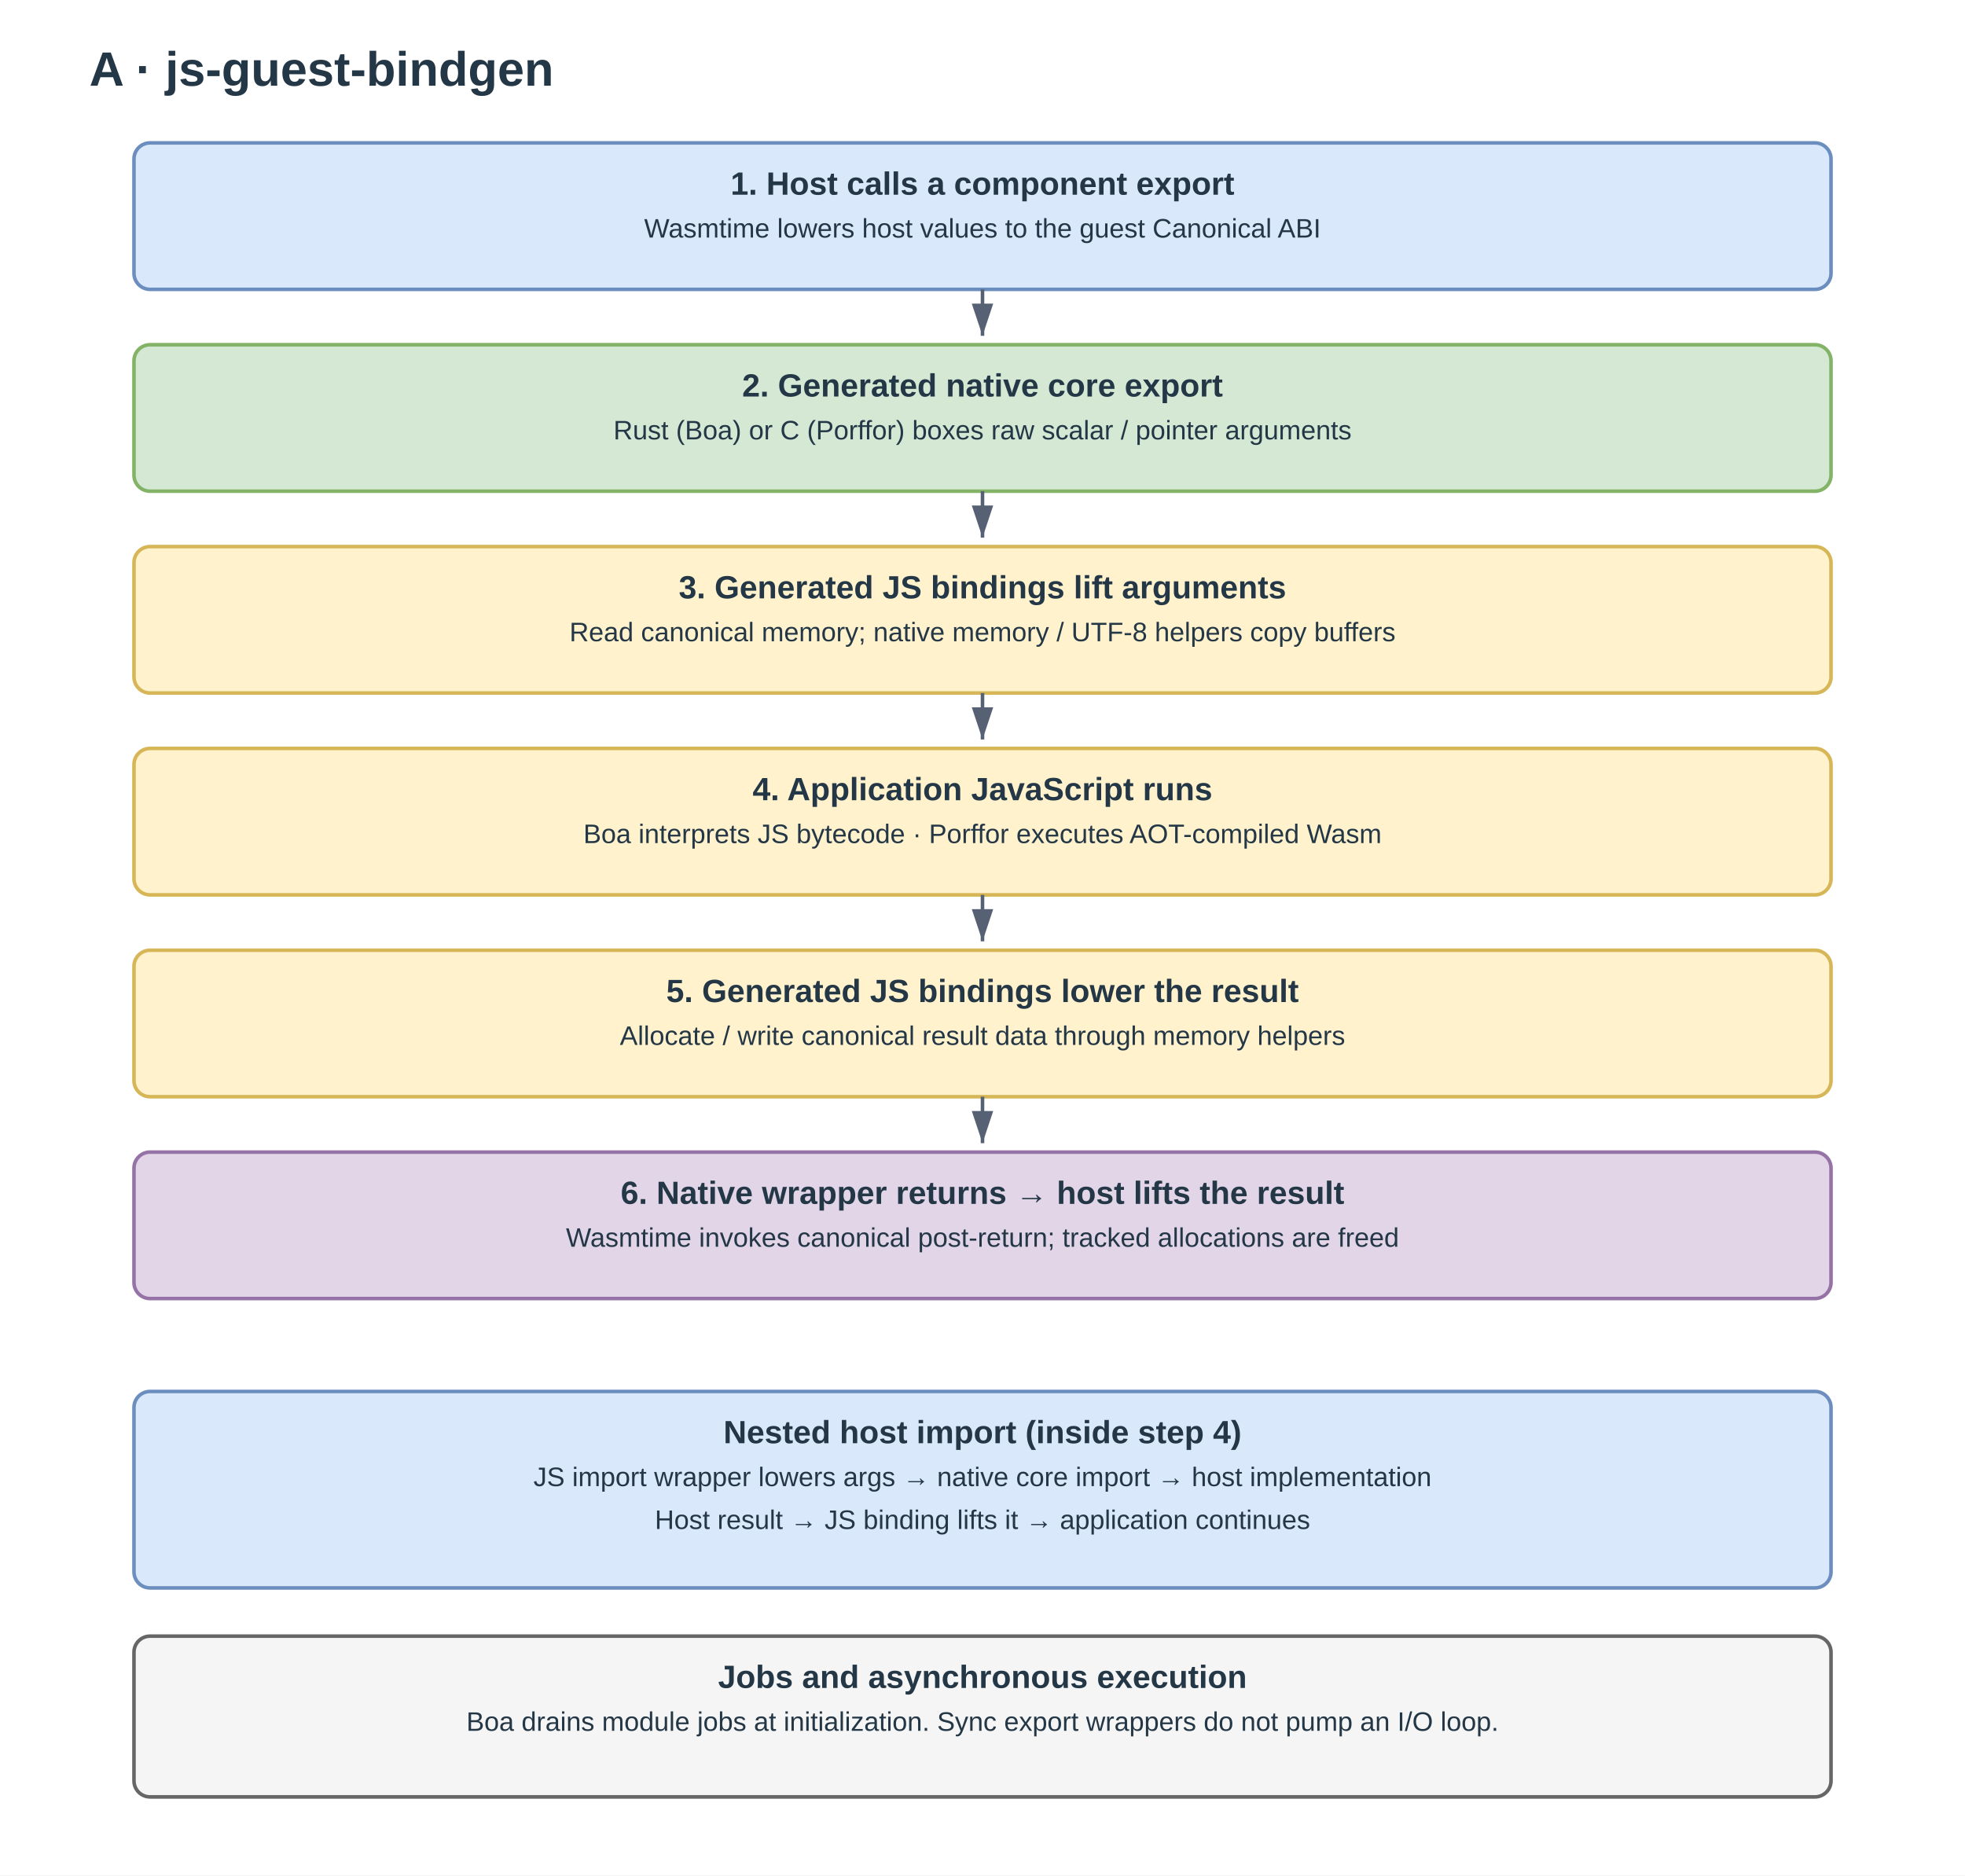
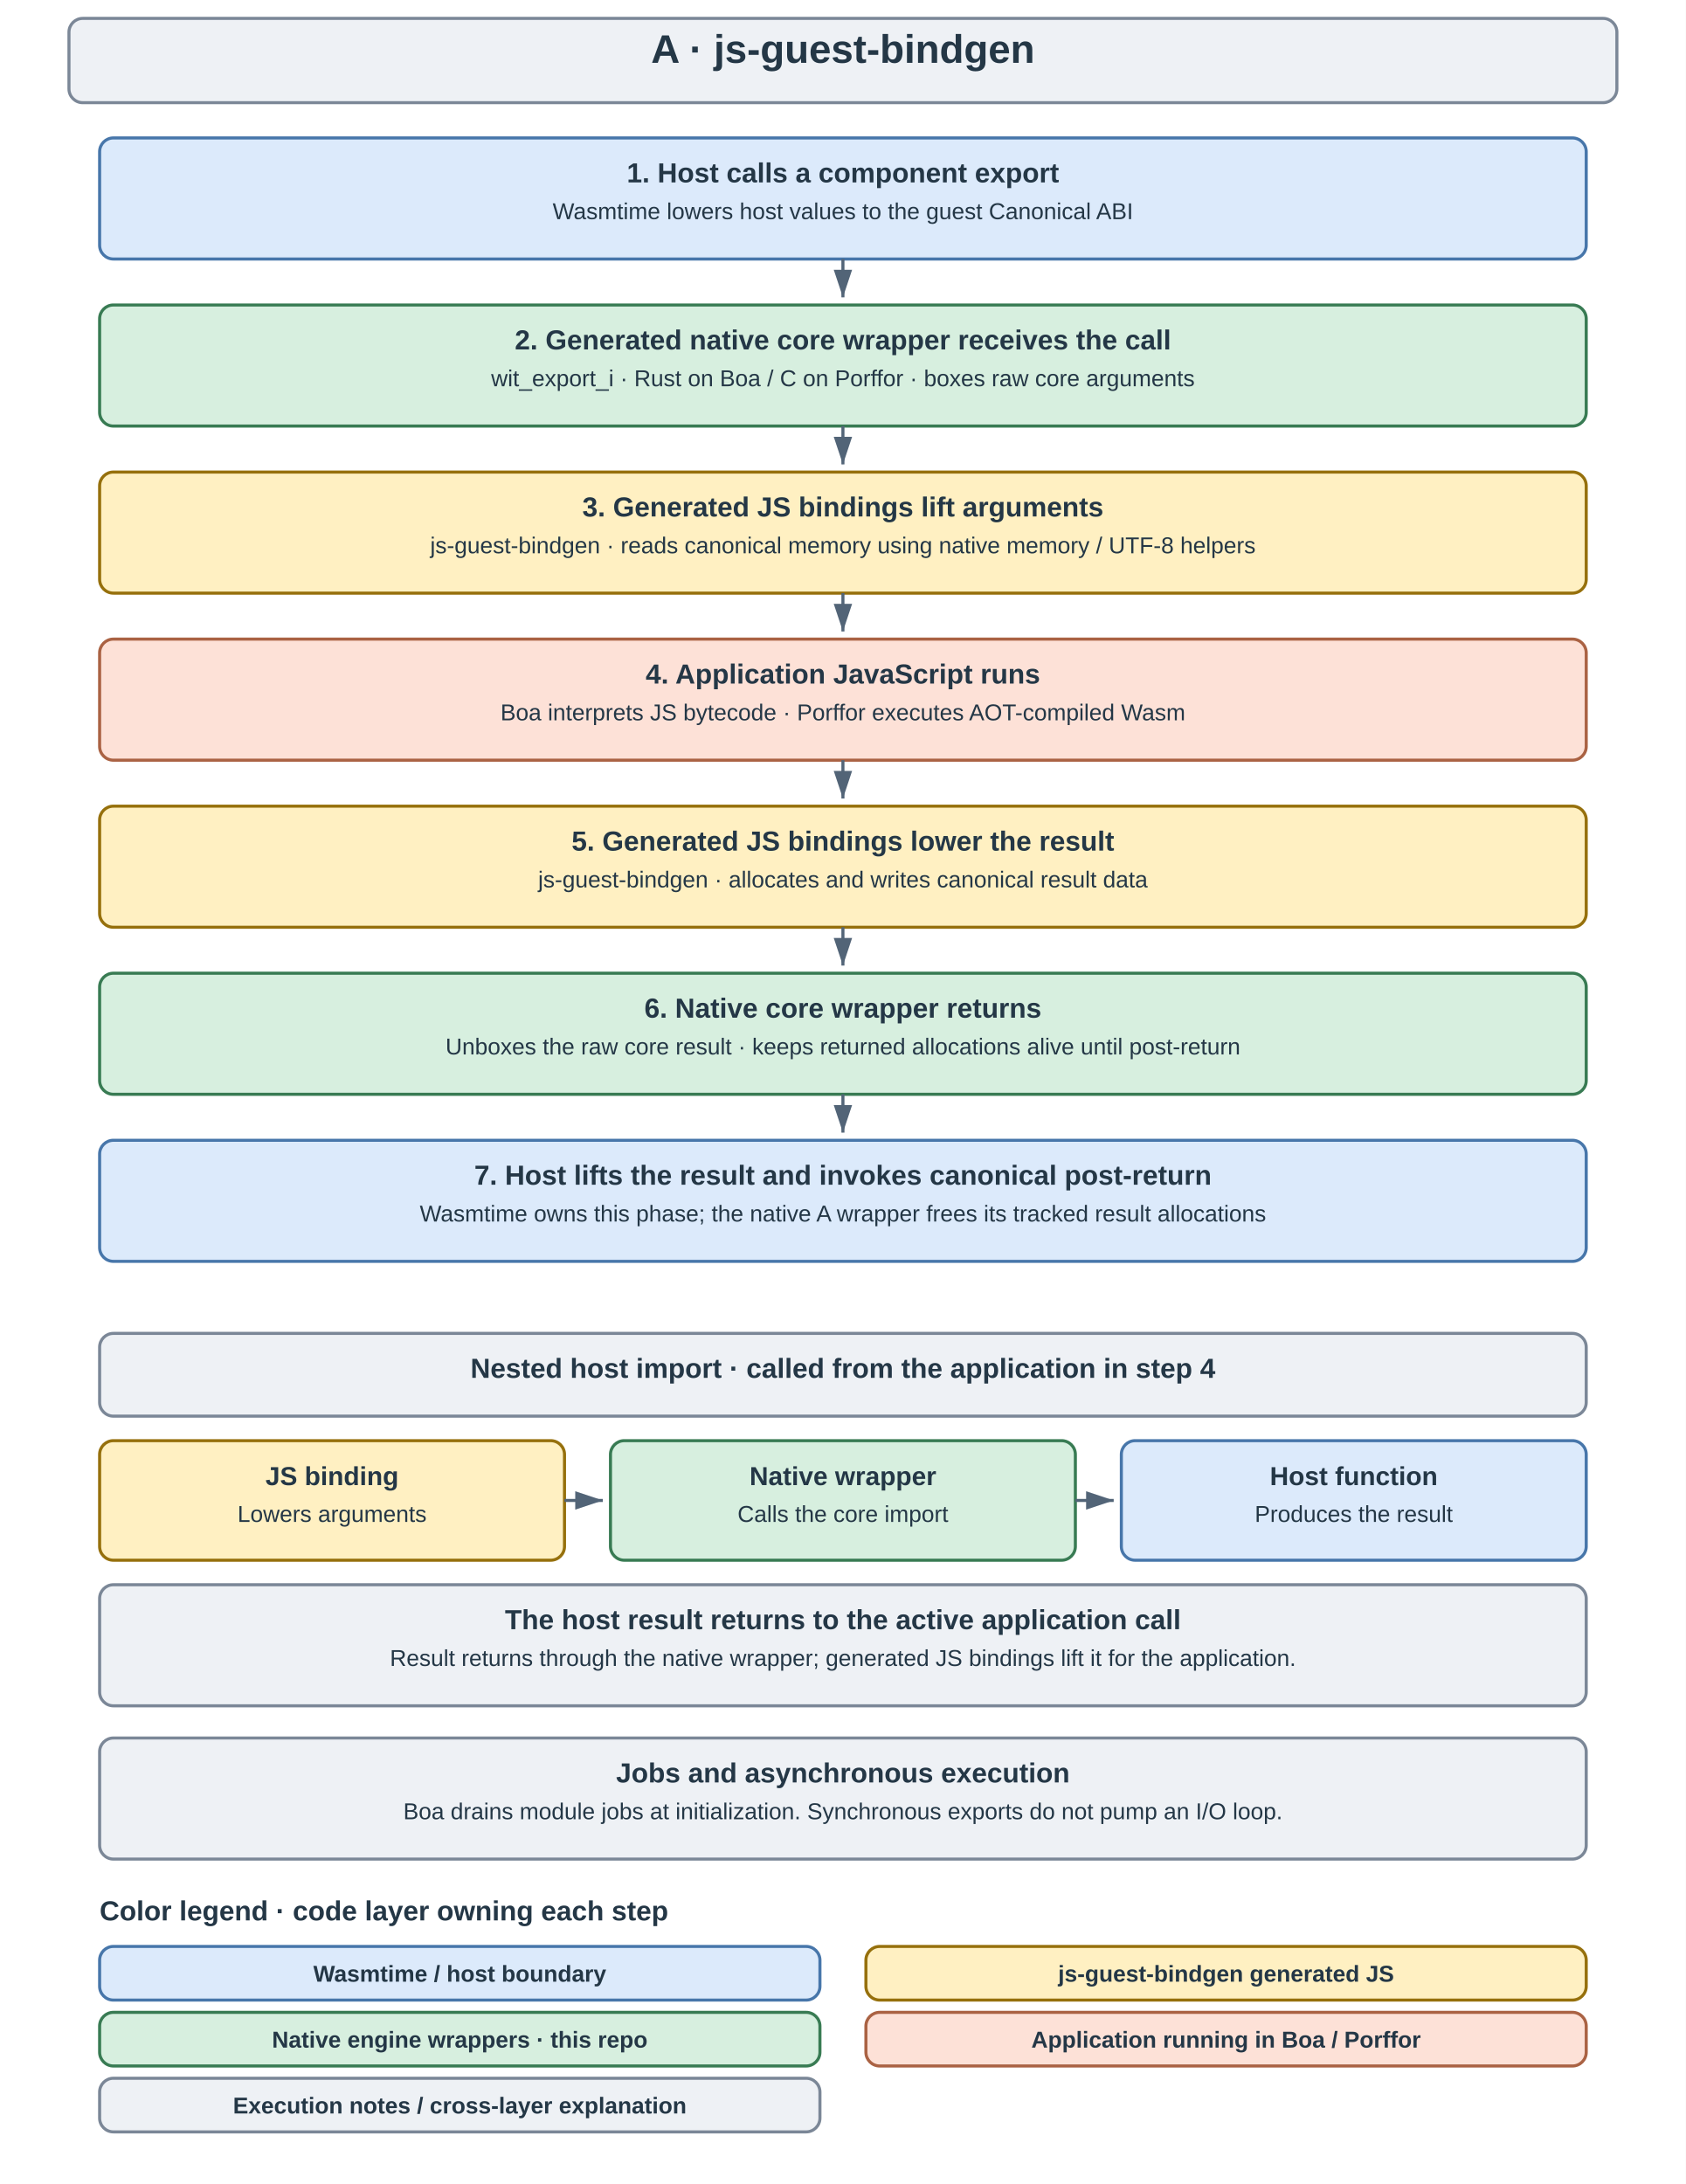
- <svg xmlns="http://www.w3.org/2000/svg" width="1100" height="1050" viewBox="0 0 1100 1050">
+ <svg xmlns="http://www.w3.org/2000/svg" width="1100" height="1425" viewBox="0 0 1100 1425" role="img" aria-labelledby="title desc">
+   <style>svg { color-scheme: light dark; }
+ .canvas { fill: #ffffff; }
+ text { fill: #243746; font-family: Arial, sans-serif; }
+ .muted { fill: #526477; }
+ .arrow { stroke: #526477; fill: none; }
+ .arrowhead { fill: #526477; }
+ .layer-host { fill: #dceafb; stroke: #4776aa; }
+ .layer-bindings { fill: #fff0c2; stroke: #96700c; }
+ .layer-runtime { fill: #eadffa; stroke: #8253a7; }
+ .layer-adapter { fill: #d7efdf; stroke: #387b53; }
+ .layer-engine { fill: #fde1d7; stroke: #aa6243; }
+ .layer-glue { fill: #d7f0f0; stroke: #347d83; }
+ .layer-note { fill: #eef1f5; stroke: #7b8797; }
+ @media (prefers-color-scheme: dark) {
+ .canvas { fill: #101821; }
+ text { fill: #eef3f8; }
+ .muted { fill: #b8c5d4; }
+ .arrow { stroke: #b8c5d4; }
+ .arrowhead { fill: #b8c5d4; }
+ .layer-host { fill: #203c59; stroke: #85b5e8; }
+ .layer-bindings { fill: #4b3a13; stroke: #e8c76b; }
+ .layer-runtime { fill: #3f2c53; stroke: #c1a0e5; }
+ .layer-adapter { fill: #203f30; stroke: #8bcda6; }
+ .layer-engine { fill: #4c3027; stroke: #edaa8d; }
+ .layer-glue { fill: #1d4045; stroke: #84cbd0; }
+ .layer-note { fill: #283343; stroke: #99a8ba; }
+ [style*="fill: #ffffff"] { fill: #101821 !important; }
+ [style*="stroke: #ffffff"] { stroke: #101821 !important; }
+ [style*="fill: #243746"] { fill: #eef3f8 !important; }
+ [style*="stroke: #243746"] { stroke: #eef3f8 !important; }
+ [style*="fill: #526477"] { fill: #b8c5d4 !important; }
+ [style*="stroke: #526477"] { stroke: #b8c5d4 !important; }
+ [style*="fill: #d7dee7"] { fill: #344456 !important; }
+ [style*="stroke: #d7dee7"] { stroke: #344456 !important; }
+ [style*="fill: #dceafb"] { fill: #203c59 !important; }
+ [style*="stroke: #dceafb"] { stroke: #203c59 !important; }
+ [style*="fill: #4776aa"] { fill: #85b5e8 !important; }
+ [style*="stroke: #4776aa"] { stroke: #85b5e8 !important; }
+ [style*="fill: #fff0c2"] { fill: #4b3a13 !important; }
+ [style*="stroke: #fff0c2"] { stroke: #4b3a13 !important; }
+ [style*="fill: #96700c"] { fill: #e8c76b !important; }
+ [style*="stroke: #96700c"] { stroke: #e8c76b !important; }
+ [style*="fill: #eadffa"] { fill: #3f2c53 !important; }
+ [style*="stroke: #eadffa"] { stroke: #3f2c53 !important; }
+ [style*="fill: #8253a7"] { fill: #c1a0e5 !important; }
+ [style*="stroke: #8253a7"] { stroke: #c1a0e5 !important; }
+ [style*="fill: #d7efdf"] { fill: #203f30 !important; }
+ [style*="stroke: #d7efdf"] { stroke: #203f30 !important; }
+ [style*="fill: #387b53"] { fill: #8bcda6 !important; }
+ [style*="stroke: #387b53"] { stroke: #8bcda6 !important; }
+ [style*="fill: #fde1d7"] { fill: #4c3027 !important; }
+ [style*="stroke: #fde1d7"] { stroke: #4c3027 !important; }
+ [style*="fill: #aa6243"] { fill: #edaa8d !important; }
+ [style*="stroke: #aa6243"] { stroke: #edaa8d !important; }
+ [style*="fill: #d7f0f0"] { fill: #1d4045 !important; }
+ [style*="stroke: #d7f0f0"] { stroke: #1d4045 !important; }
+ [style*="fill: #347d83"] { fill: #84cbd0 !important; }
+ [style*="stroke: #347d83"] { stroke: #84cbd0 !important; }
+ [style*="fill: #eef1f5"] { fill: #283343 !important; }
+ [style*="stroke: #eef1f5"] { stroke: #283343 !important; }
+ [style*="fill: #7b8797"] { fill: #99a8ba !important; }
+ [style*="stroke: #7b8797"] { stroke: #99a8ba !important; }
+ }</style>
  <defs>
    <marker id="arrow" markerWidth="10" markerHeight="10" refX="9" refY="3" orient="auto">
-       <path d="M0,0 L0,6 L9,3 z" fill="#566274" />
+       <path d="M0,0 L0,6 L9,3 z" class="arrowhead" />
    </marker>
  </defs>
-   <rect width="1100" height="1050" fill="white" />
-   <text x="50" y="48" font-family="Arial,sans-serif" font-size="27" font-weight="bold" fill="#243746">A · js-guest-bindgen</text>
-   <rect x="75" y="80" width="950" height="82" rx="9" fill="#dae8fc" stroke="#6c8ebf" stroke-width="2" />
-   <text x="550.0" y="109" text-anchor="middle" font-family="Arial,sans-serif" font-size="18" font-weight="bold" fill="#243746">1. Host calls a component export</text>
-   <text x="550.0" y="133" text-anchor="middle" font-family="Arial,sans-serif" font-size="15" font-weight="normal" fill="#243746">Wasmtime lowers host values to the guest Canonical ABI</text>
-   <rect x="75" y="193" width="950" height="82" rx="9" fill="#d5e8d4" stroke="#82b366" stroke-width="2" />
-   <text x="550.0" y="222" text-anchor="middle" font-family="Arial,sans-serif" font-size="18" font-weight="bold" fill="#243746">2. Generated native core export</text>
-   <text x="550.0" y="246" text-anchor="middle" font-family="Arial,sans-serif" font-size="15" font-weight="normal" fill="#243746">Rust (Boa) or C (Porffor) boxes raw scalar / pointer arguments</text>
-   <path d="M550,162 L550,188" stroke="#566274" stroke-width="2" marker-end="url(#arrow)" />
-   <rect x="75" y="306" width="950" height="82" rx="9" fill="#fff2cc" stroke="#d6b656" stroke-width="2" />
-   <text x="550.0" y="335" text-anchor="middle" font-family="Arial,sans-serif" font-size="18" font-weight="bold" fill="#243746">3. Generated JS bindings lift arguments</text>
-   <text x="550.0" y="359" text-anchor="middle" font-family="Arial,sans-serif" font-size="15" font-weight="normal" fill="#243746">Read canonical memory; native memory / UTF-8 helpers copy buffers</text>
-   <path d="M550,275 L550,301" stroke="#566274" stroke-width="2" marker-end="url(#arrow)" />
-   <rect x="75" y="419" width="950" height="82" rx="9" fill="#fff2cc" stroke="#d6b656" stroke-width="2" />
-   <text x="550.0" y="448" text-anchor="middle" font-family="Arial,sans-serif" font-size="18" font-weight="bold" fill="#243746">4. Application JavaScript runs</text>
-   <text x="550.0" y="472" text-anchor="middle" font-family="Arial,sans-serif" font-size="15" font-weight="normal" fill="#243746">Boa interprets JS bytecode · Porffor executes AOT-compiled Wasm</text>
-   <path d="M550,388 L550,414" stroke="#566274" stroke-width="2" marker-end="url(#arrow)" />
-   <rect x="75" y="532" width="950" height="82" rx="9" fill="#fff2cc" stroke="#d6b656" stroke-width="2" />
-   <text x="550.0" y="561" text-anchor="middle" font-family="Arial,sans-serif" font-size="18" font-weight="bold" fill="#243746">5. Generated JS bindings lower the result</text>
-   <text x="550.0" y="585" text-anchor="middle" font-family="Arial,sans-serif" font-size="15" font-weight="normal" fill="#243746">Allocate / write canonical result data through memory helpers</text>
-   <path d="M550,501 L550,527" stroke="#566274" stroke-width="2" marker-end="url(#arrow)" />
-   <rect x="75" y="645" width="950" height="82" rx="9" fill="#e1d5e7" stroke="#9673a6" stroke-width="2" />
-   <text x="550.0" y="674" text-anchor="middle" font-family="Arial,sans-serif" font-size="18" font-weight="bold" fill="#243746">6. Native wrapper returns → host lifts the result</text>
-   <text x="550.0" y="698" text-anchor="middle" font-family="Arial,sans-serif" font-size="15" font-weight="normal" fill="#243746">Wasmtime invokes canonical post-return; tracked allocations are freed</text>
-   <path d="M550,614 L550,640" stroke="#566274" stroke-width="2" marker-end="url(#arrow)" />
-   <rect x="75" y="779" width="950" height="110" rx="9" fill="#dae8fc" stroke="#6c8ebf" stroke-width="2" />
-   <text x="550.0" y="808" text-anchor="middle" font-family="Arial,sans-serif" font-size="18" font-weight="bold" fill="#243746">Nested host import (inside step 4)</text>
-   <text x="550.0" y="832" text-anchor="middle" font-family="Arial,sans-serif" font-size="15" font-weight="normal" fill="#243746">JS import wrapper lowers args → native core import → host implementation</text>
-   <text x="550.0" y="856" text-anchor="middle" font-family="Arial,sans-serif" font-size="15" font-weight="normal" fill="#243746">Host result → JS binding lifts it → application continues</text>
-   <rect x="75" y="916" width="950" height="90" rx="9" fill="#f5f5f5" stroke="#666666" stroke-width="2" />
-   <text x="550.0" y="945" text-anchor="middle" font-family="Arial,sans-serif" font-size="18" font-weight="bold" fill="#243746">Jobs and asynchronous execution</text>
-   <text x="550.0" y="969" text-anchor="middle" font-family="Arial,sans-serif" font-size="15" font-weight="normal" fill="#243746">Boa drains module jobs at initialization. Sync export wrappers do not pump an I/O loop.</text>
+   <rect class="canvas" width="1100" height="1425" />
+   <rect x="45" y="12" width="1010" height="55" rx="9" class="layer-note" stroke-width="2" />
+   <text x="550.0" y="41" text-anchor="middle" font-size="26" font-weight="bold">A · js-guest-bindgen</text>
+   <rect x="65" y="90" width="970" height="79" rx="9" class="layer-host" stroke-width="2" />
+   <text x="550.0" y="119" text-anchor="middle" font-size="18" font-weight="bold">1. Host calls a component export</text>
+   <text x="550.0" y="143" text-anchor="middle" font-size="15" font-weight="normal">Wasmtime lowers host values to the guest Canonical ABI</text>
+   <rect x="65" y="199" width="970" height="79" rx="9" class="layer-adapter" stroke-width="2" />
+   <text x="550.0" y="228" text-anchor="middle" font-size="18" font-weight="bold">2. Generated native core wrapper receives the call</text>
+   <text x="550.0" y="252" text-anchor="middle" font-size="15" font-weight="normal">wit_export_i · Rust on Boa / C on Porffor · boxes raw core arguments</text>
+   <path d="M550,169 L550,194" class="arrow" stroke-width="2" marker-end="url(#arrow)" />
+   <rect x="65" y="308" width="970" height="79" rx="9" class="layer-bindings" stroke-width="2" />
+   <text x="550.0" y="337" text-anchor="middle" font-size="18" font-weight="bold">3. Generated JS bindings lift arguments</text>
+   <text x="550.0" y="361" text-anchor="middle" font-size="15" font-weight="normal">js-guest-bindgen · reads canonical memory using native memory / UTF-8 helpers</text>
+   <path d="M550,278 L550,303" class="arrow" stroke-width="2" marker-end="url(#arrow)" />
+   <rect x="65" y="417" width="970" height="79" rx="9" class="layer-engine" stroke-width="2" />
+   <text x="550.0" y="446" text-anchor="middle" font-size="18" font-weight="bold">4. Application JavaScript runs</text>
+   <text x="550.0" y="470" text-anchor="middle" font-size="15" font-weight="normal">Boa interprets JS bytecode · Porffor executes AOT-compiled Wasm</text>
+   <path d="M550,387 L550,412" class="arrow" stroke-width="2" marker-end="url(#arrow)" />
+   <rect x="65" y="526" width="970" height="79" rx="9" class="layer-bindings" stroke-width="2" />
+   <text x="550.0" y="555" text-anchor="middle" font-size="18" font-weight="bold">5. Generated JS bindings lower the result</text>
+   <text x="550.0" y="579" text-anchor="middle" font-size="15" font-weight="normal">js-guest-bindgen · allocates and writes canonical result data</text>
+   <path d="M550,496 L550,521" class="arrow" stroke-width="2" marker-end="url(#arrow)" />
+   <rect x="65" y="635" width="970" height="79" rx="9" class="layer-adapter" stroke-width="2" />
+   <text x="550.0" y="664" text-anchor="middle" font-size="18" font-weight="bold">6. Native core wrapper returns</text>
+   <text x="550.0" y="688" text-anchor="middle" font-size="15" font-weight="normal">Unboxes the raw core result · keeps returned allocations alive until post-return</text>
+   <path d="M550,605 L550,630" class="arrow" stroke-width="2" marker-end="url(#arrow)" />
+   <rect x="65" y="744" width="970" height="79" rx="9" class="layer-host" stroke-width="2" />
+   <text x="550.0" y="773" text-anchor="middle" font-size="18" font-weight="bold">7. Host lifts the result and invokes canonical post-return</text>
+   <text x="550.0" y="797" text-anchor="middle" font-size="15" font-weight="normal">Wasmtime owns this phase; the native A wrapper frees its tracked result allocations</text>
+   <path d="M550,714 L550,739" class="arrow" stroke-width="2" marker-end="url(#arrow)" />
+   <rect x="65" y="870" width="970" height="54" rx="9" class="layer-note" stroke-width="2" />
+   <text x="550.0" y="899" text-anchor="middle" font-size="18" font-weight="bold">Nested host import · called from the application in step 4</text>
+   <rect x="65.0" y="940" width="303.333" height="78" rx="9" class="layer-bindings" stroke-width="2" />
+   <text x="216.667" y="969" text-anchor="middle" font-size="17" font-weight="bold">JS binding</text>
+   <text x="216.667" y="993" text-anchor="middle" font-size="15" font-weight="normal">Lowers arguments</text>
+   <rect x="398.333" y="940" width="303.333" height="78" rx="9" class="layer-adapter" stroke-width="2" />
+   <text x="550.0" y="969" text-anchor="middle" font-size="17" font-weight="bold">Native wrapper</text>
+   <text x="550.0" y="993" text-anchor="middle" font-size="15" font-weight="normal">Calls the core import</text>
+   <path d="M368.333,979 L393.333,979" class="arrow" stroke-width="2" marker-end="url(#arrow)" />
+   <rect x="731.667" y="940" width="303.333" height="78" rx="9" class="layer-host" stroke-width="2" />
+   <text x="883.333" y="969" text-anchor="middle" font-size="17" font-weight="bold">Host function</text>
+   <text x="883.333" y="993" text-anchor="middle" font-size="15" font-weight="normal">Produces the result</text>
+   <path d="M701.667,979 L726.667,979" class="arrow" stroke-width="2" marker-end="url(#arrow)" />
+   <rect x="65" y="1034" width="970" height="79" rx="9" class="layer-note" stroke-width="2" />
+   <text x="550.0" y="1063" text-anchor="middle" font-size="18" font-weight="bold">The host result returns to the active application call</text>
+   <text x="550.0" y="1087" text-anchor="middle" font-size="15" font-weight="normal">Result returns through the native wrapper; generated JS bindings lift it for the application.</text>
+   <rect x="65" y="1134" width="970" height="79" rx="9" class="layer-note" stroke-width="2" />
+   <text x="550.0" y="1163" text-anchor="middle" font-size="18" font-weight="bold">Jobs and asynchronous execution</text>
+   <text x="550.0" y="1187" text-anchor="middle" font-size="15" font-weight="normal">Boa drains module jobs at initialization. Synchronous exports do not pump an I/O loop.</text>
+   <text x="65" y="1253" font-size="18" font-weight="bold">Color legend · code layer owning each step</text>
+   <rect x="65" y="1270" width="470" height="35" rx="9" class="layer-host" stroke-width="2" />
+   <text x="300.0" y="1293" text-anchor="middle" font-size="15" font-weight="bold">Wasmtime / host boundary</text>
+   <rect x="565" y="1270" width="470" height="35" rx="9" class="layer-bindings" stroke-width="2" />
+   <text x="800.0" y="1293" text-anchor="middle" font-size="15" font-weight="bold">js-guest-bindgen generated JS</text>
+   <rect x="65" y="1313" width="470" height="35" rx="9" class="layer-adapter" stroke-width="2" />
+   <text x="300.0" y="1336" text-anchor="middle" font-size="15" font-weight="bold">Native engine wrappers · this repo</text>
+   <rect x="565" y="1313" width="470" height="35" rx="9" class="layer-engine" stroke-width="2" />
+   <text x="800.0" y="1336" text-anchor="middle" font-size="15" font-weight="bold">Application running in Boa / Porffor</text>
+   <rect x="65" y="1356" width="470" height="35" rx="9" class="layer-note" stroke-width="2" />
+   <text x="300.0" y="1379" text-anchor="middle" font-size="15" font-weight="bold">Execution notes / cross-layer explanation</text>
</svg>
